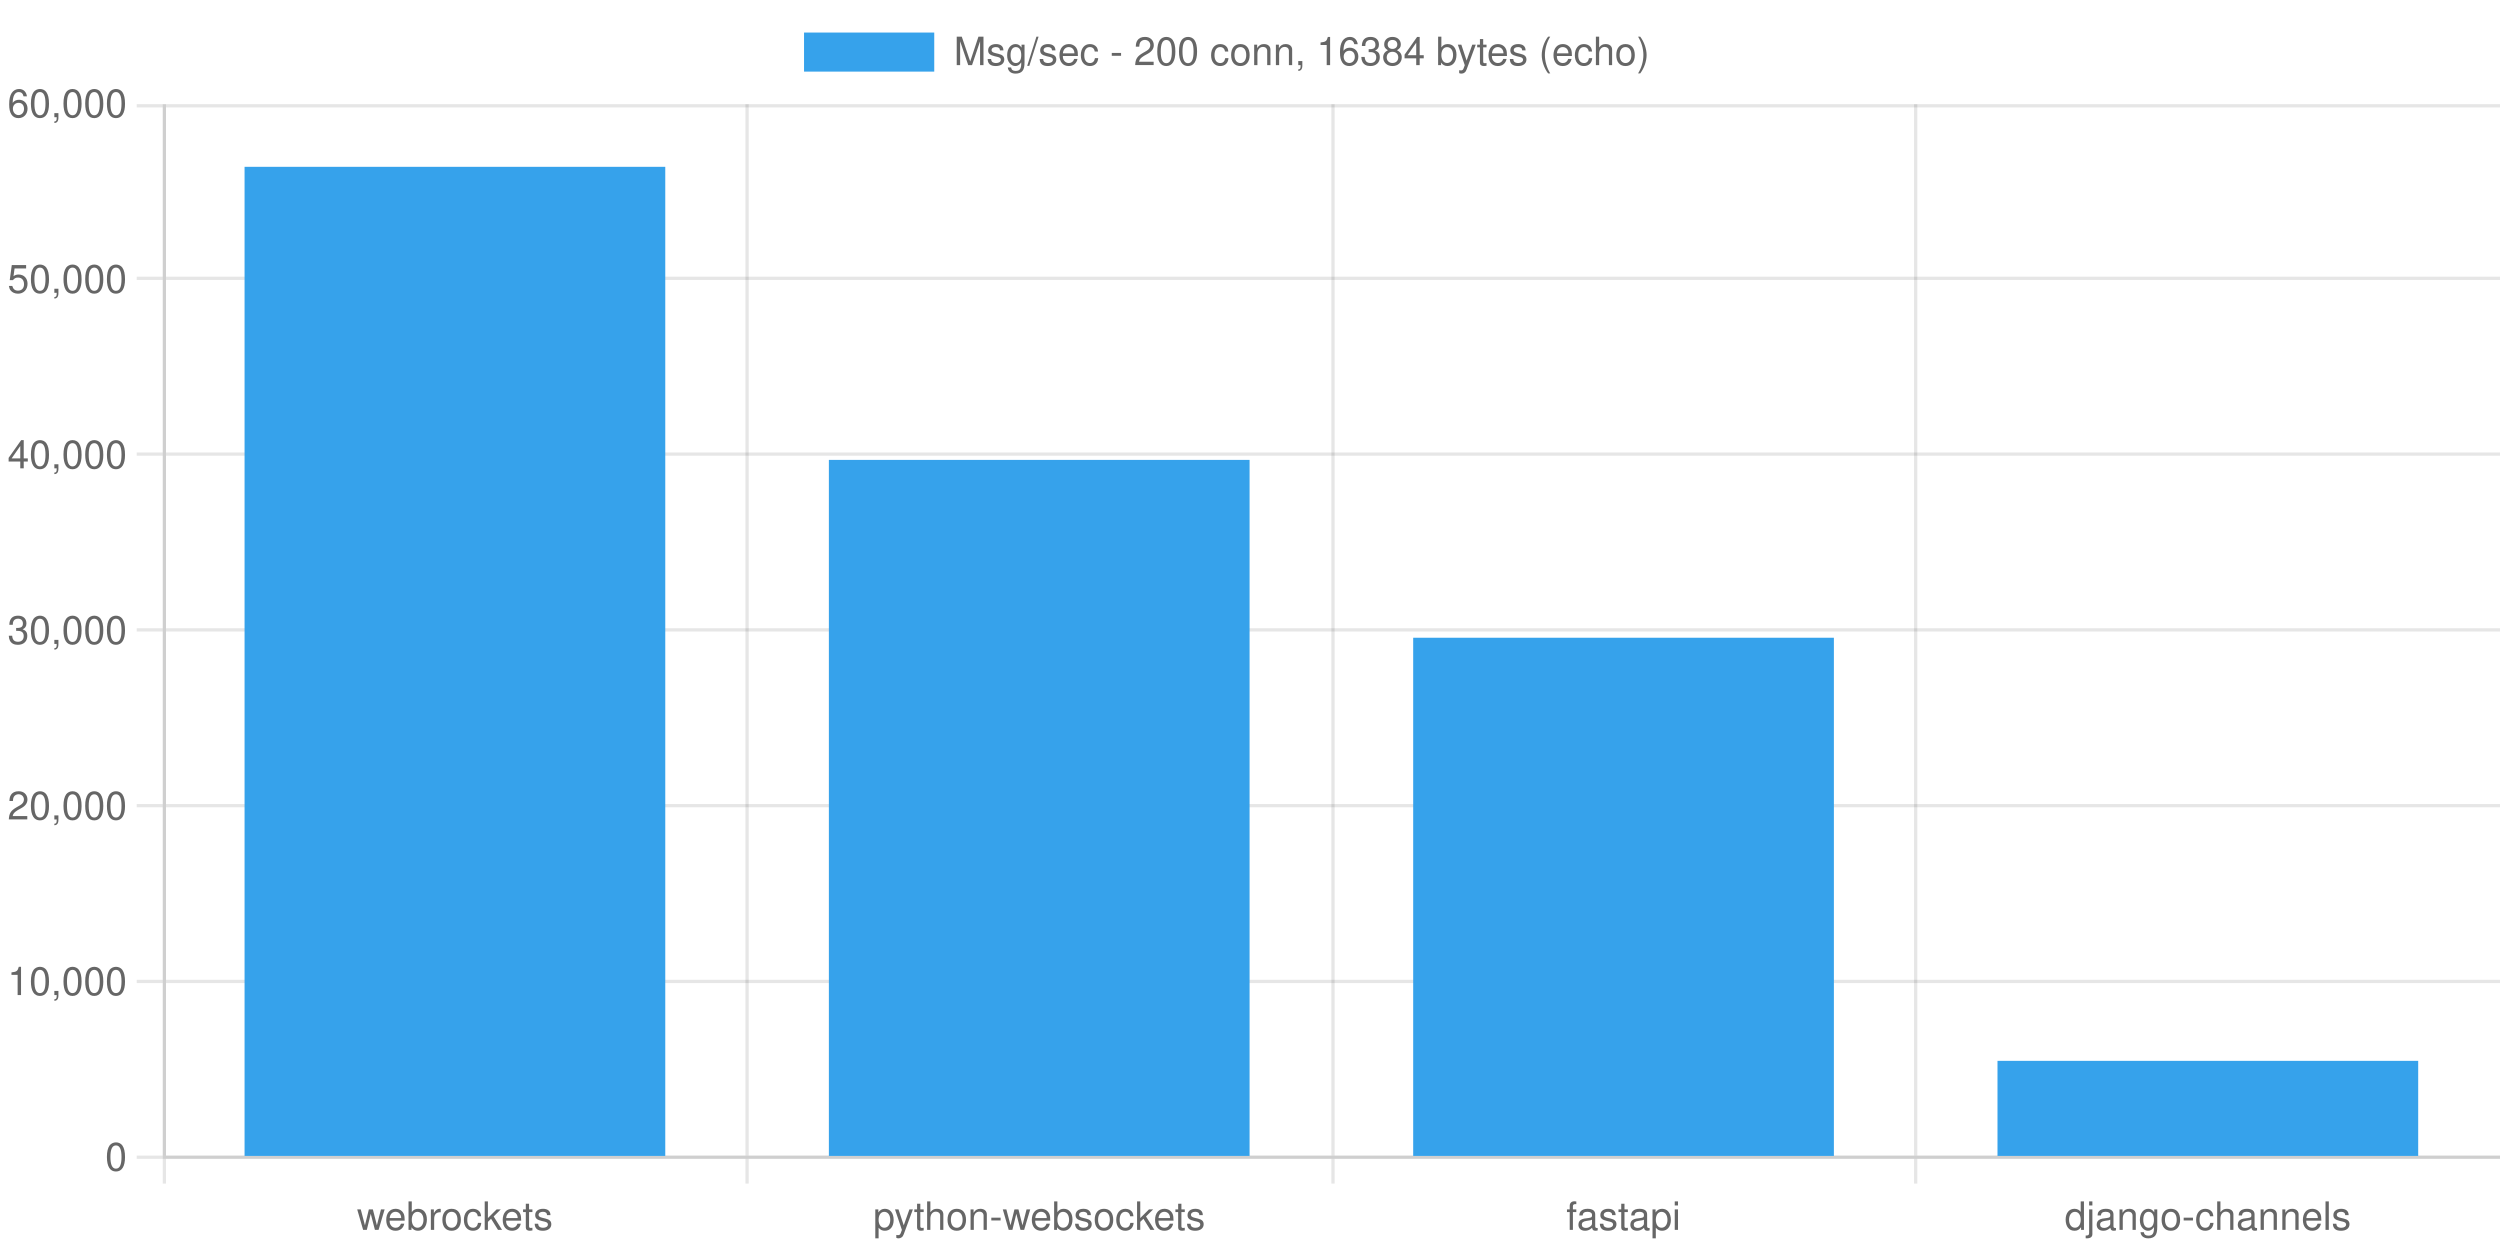
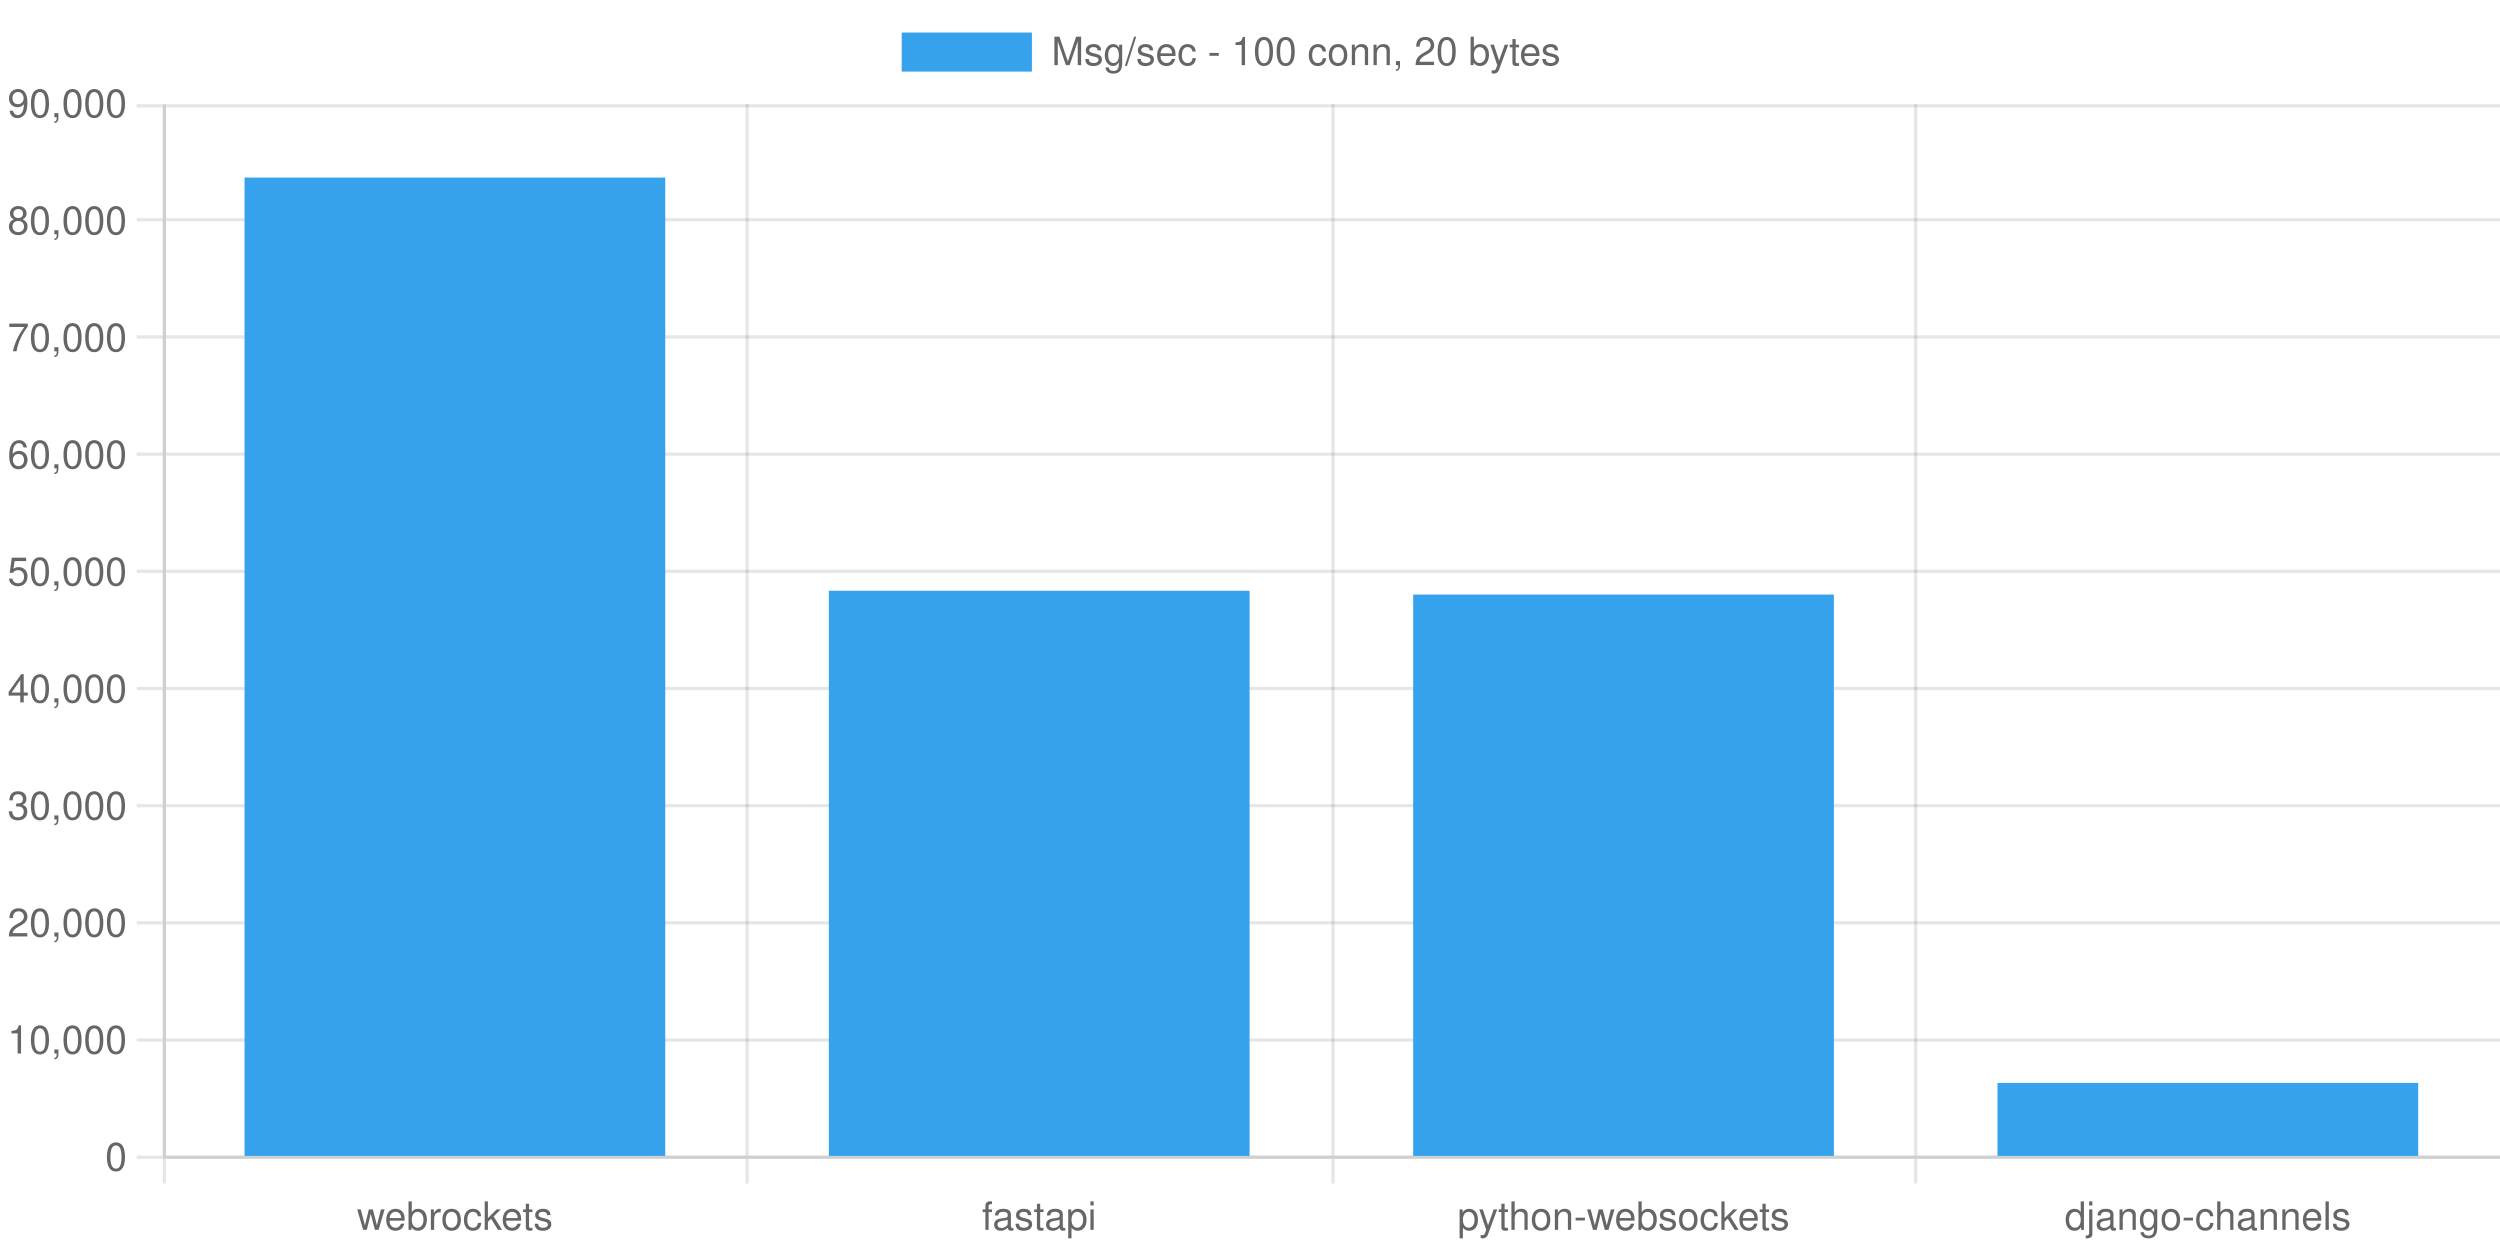
<svg xmlns="http://www.w3.org/2000/svg" version="1.1" width="768px" height="384px" viewBox="0 0 768 384">
  <defs>
    <clipPath id="clip-1" fill-rule="nonzero">
      <path d="M 0,0 L 0,32 768,32 768,0 Z" />
    </clipPath>
    <clipPath id="clip-2" fill-rule="nonzero">
      <path d="M 0,355.6 L 0,384 768,384 768,355.6 Z" />
    </clipPath>
    <clipPath id="clip-3" fill-rule="nonzero">
      <path d="M 0,0 L 0,384 50,384 50,0 Z" />
    </clipPath>
    <clipPath id="clip-4" fill-rule="nonzero">
      <path d="M 50,32 L 50,355.6 768,355.6 768,32 Z" />
    </clipPath>
  </defs>
  <g stroke="none" fill="transparent" fill-rule="nonzero" fill-opacity="1">
    <rect x="0" y="0" width="768" height="384" transform="matrix(1 0 0 1 0 0)" />
  </g>
  <g stroke="rgb(0,0,0)" stroke-width="1" stroke-linecap="butt" stroke-linejoin="miter" stroke-miterlimit="4" stroke-opacity="0.1" fill="none">
    <path d="M 50.5,32 L 50.5,355" />
  </g>
  <g stroke="rgb(0,0,0)" stroke-width="1" stroke-linecap="butt" stroke-linejoin="miter" stroke-miterlimit="4" stroke-opacity="0.1" fill="none">
    <path d="M 50.5,356 L 50.5,363.6" />
  </g>
  <g stroke="rgb(0,0,0)" stroke-width="1" stroke-linecap="butt" stroke-linejoin="miter" stroke-miterlimit="4" stroke-opacity="0.1" fill="none">
    <path d="M 229.5,32 L 229.5,355" />
  </g>
  <g stroke="rgb(0,0,0)" stroke-width="1" stroke-linecap="butt" stroke-linejoin="miter" stroke-miterlimit="4" stroke-opacity="0.1" fill="none">
    <path d="M 229.5,356 L 229.5,363.6" />
  </g>
  <g stroke="rgb(0,0,0)" stroke-width="1" stroke-linecap="butt" stroke-linejoin="miter" stroke-miterlimit="4" stroke-opacity="0.1" fill="none">
    <path d="M 409.5,32 L 409.5,355" />
  </g>
  <g stroke="rgb(0,0,0)" stroke-width="1" stroke-linecap="butt" stroke-linejoin="miter" stroke-miterlimit="4" stroke-opacity="0.1" fill="none">
    <path d="M 409.5,356 L 409.5,363.6" />
  </g>
  <g stroke="rgb(0,0,0)" stroke-width="1" stroke-linecap="butt" stroke-linejoin="miter" stroke-miterlimit="4" stroke-opacity="0.1" fill="none">
    <path d="M 588.5,32 L 588.5,355" />
  </g>
  <g stroke="rgb(0,0,0)" stroke-width="1" stroke-linecap="butt" stroke-linejoin="miter" stroke-miterlimit="4" stroke-opacity="0.1" fill="none">
    <path d="M 588.5,356 L 588.5,363.6" />
  </g>
  <g stroke="rgb(0,0,0)" stroke-width="1" stroke-linecap="butt" stroke-linejoin="miter" stroke-miterlimit="4" stroke-opacity="0.1" fill="none">
    <path d="M 768.5,32 L 768.5,355" />
  </g>
  <g stroke="rgb(0,0,0)" stroke-width="1" stroke-linecap="butt" stroke-linejoin="miter" stroke-miterlimit="4" stroke-opacity="0.1" fill="none">
    <path d="M 768.5,356 L 768.5,363.6" />
  </g>
  <g stroke="rgb(0,0,0)" stroke-width="1" stroke-linecap="butt" stroke-linejoin="miter" stroke-miterlimit="4" stroke-opacity="0.1" fill="none">
    <path d="M 51,355.5 L 768,355.5" />
  </g>
  <g stroke="rgb(0,0,0)" stroke-width="1" stroke-linecap="butt" stroke-linejoin="miter" stroke-miterlimit="4" stroke-opacity="0.1" fill="none">
    <path d="M 42,355.5 L 50,355.5" />
  </g>
  <g stroke="rgb(0,0,0)" stroke-width="1" stroke-linecap="butt" stroke-linejoin="miter" stroke-miterlimit="4" stroke-opacity="0.1" fill="none">
-     <path d="M 51,301.5 L 768,301.5" />
-   </g>
-   <g stroke="rgb(0,0,0)" stroke-width="1" stroke-linecap="butt" stroke-linejoin="miter" stroke-miterlimit="4" stroke-opacity="0.1" fill="none">
-     <path d="M 42,301.5 L 50,301.5" />
+     <path d="M 51,319.5 L 768,319.5" />
+   </g>
+   <g stroke="rgb(0,0,0)" stroke-width="1" stroke-linecap="butt" stroke-linejoin="miter" stroke-miterlimit="4" stroke-opacity="0.1" fill="none">
+     <path d="M 42,319.5 L 50,319.5" />
+   </g>
+   <g stroke="rgb(0,0,0)" stroke-width="1" stroke-linecap="butt" stroke-linejoin="miter" stroke-miterlimit="4" stroke-opacity="0.1" fill="none">
+     <path d="M 51,283.5 L 768,283.5" />
+   </g>
+   <g stroke="rgb(0,0,0)" stroke-width="1" stroke-linecap="butt" stroke-linejoin="miter" stroke-miterlimit="4" stroke-opacity="0.1" fill="none">
+     <path d="M 42,283.5 L 50,283.5" />
  </g>
  <g stroke="rgb(0,0,0)" stroke-width="1" stroke-linecap="butt" stroke-linejoin="miter" stroke-miterlimit="4" stroke-opacity="0.1" fill="none">
    <path d="M 51,247.5 L 768,247.5" />
  </g>
  <g stroke="rgb(0,0,0)" stroke-width="1" stroke-linecap="butt" stroke-linejoin="miter" stroke-miterlimit="4" stroke-opacity="0.1" fill="none">
    <path d="M 42,247.5 L 50,247.5" />
  </g>
  <g stroke="rgb(0,0,0)" stroke-width="1" stroke-linecap="butt" stroke-linejoin="miter" stroke-miterlimit="4" stroke-opacity="0.1" fill="none">
-     <path d="M 51,193.5 L 768,193.5" />
-   </g>
-   <g stroke="rgb(0,0,0)" stroke-width="1" stroke-linecap="butt" stroke-linejoin="miter" stroke-miterlimit="4" stroke-opacity="0.1" fill="none">
-     <path d="M 42,193.5 L 50,193.5" />
+     <path d="M 51,211.5 L 768,211.5" />
+   </g>
+   <g stroke="rgb(0,0,0)" stroke-width="1" stroke-linecap="butt" stroke-linejoin="miter" stroke-miterlimit="4" stroke-opacity="0.1" fill="none">
+     <path d="M 42,211.5 L 50,211.5" />
+   </g>
+   <g stroke="rgb(0,0,0)" stroke-width="1" stroke-linecap="butt" stroke-linejoin="miter" stroke-miterlimit="4" stroke-opacity="0.1" fill="none">
+     <path d="M 51,175.5 L 768,175.5" />
+   </g>
+   <g stroke="rgb(0,0,0)" stroke-width="1" stroke-linecap="butt" stroke-linejoin="miter" stroke-miterlimit="4" stroke-opacity="0.1" fill="none">
+     <path d="M 42,175.5 L 50,175.5" />
  </g>
  <g stroke="rgb(0,0,0)" stroke-width="1" stroke-linecap="butt" stroke-linejoin="miter" stroke-miterlimit="4" stroke-opacity="0.1" fill="none">
    <path d="M 51,139.5 L 768,139.5" />
  </g>
  <g stroke="rgb(0,0,0)" stroke-width="1" stroke-linecap="butt" stroke-linejoin="miter" stroke-miterlimit="4" stroke-opacity="0.1" fill="none">
    <path d="M 42,139.5 L 50,139.5" />
  </g>
  <g stroke="rgb(0,0,0)" stroke-width="1" stroke-linecap="butt" stroke-linejoin="miter" stroke-miterlimit="4" stroke-opacity="0.1" fill="none">
-     <path d="M 51,85.5 L 768,85.5" />
-   </g>
-   <g stroke="rgb(0,0,0)" stroke-width="1" stroke-linecap="butt" stroke-linejoin="miter" stroke-miterlimit="4" stroke-opacity="0.1" fill="none">
-     <path d="M 42,85.5 L 50,85.5" />
+     <path d="M 51,103.5 L 768,103.5" />
+   </g>
+   <g stroke="rgb(0,0,0)" stroke-width="1" stroke-linecap="butt" stroke-linejoin="miter" stroke-miterlimit="4" stroke-opacity="0.1" fill="none">
+     <path d="M 42,103.5 L 50,103.5" />
+   </g>
+   <g stroke="rgb(0,0,0)" stroke-width="1" stroke-linecap="butt" stroke-linejoin="miter" stroke-miterlimit="4" stroke-opacity="0.1" fill="none">
+     <path d="M 51,67.5 L 768,67.5" />
+   </g>
+   <g stroke="rgb(0,0,0)" stroke-width="1" stroke-linecap="butt" stroke-linejoin="miter" stroke-miterlimit="4" stroke-opacity="0.1" fill="none">
+     <path d="M 42,67.5 L 50,67.5" />
  </g>
  <g stroke="rgb(0,0,0)" stroke-width="1" stroke-linecap="butt" stroke-linejoin="miter" stroke-miterlimit="4" stroke-opacity="0.1" fill="none">
    <path d="M 51,32.5 L 768,32.5" />
  </g>
  <g stroke="rgb(0,0,0)" stroke-width="1" stroke-linecap="butt" stroke-linejoin="miter" stroke-miterlimit="4" stroke-opacity="0.1" fill="none">
    <path d="M 42,32.5 L 50,32.5" />
  </g>
  <g stroke="none" fill="rgb(54,162,235)" fill-rule="nonzero" fill-opacity="1" clip-path="url(#clip-1)">
-     <path d="M 247,10 L 247,22 287,22 287,10 Z" />
+     <path d="M 277,10 L 277,22 317,22 317,10 Z" />
  </g>
  <g stroke="none" fill="#666" fill-rule="nonzero" fill-opacity="1" clip-path="url(#clip-1)">
    <text style="font:normal 12px 'Helvetica Neue', 'Helvetica', 'Arial', sans-serif;" text-anchor="start" dominant-baseline="middle" transform="matrix(1 0 0 1 0 0)">
-       <tspan x="293" y="16">Msg/sec - 200 conn, 16384 bytes (echo)</tspan>
+       <tspan x="323" y="16">Msg/sec - 100 conn, 20 bytes</tspan>
    </text>
  </g>
  <g stroke="rgb(0,0,0)" stroke-width="1" stroke-linecap="butt" stroke-linejoin="miter" stroke-miterlimit="4" stroke-opacity="0.1" fill="none">
    <path d="M 50,355.5 L 769,355.5" />
  </g>
  <g stroke="none" fill="#666" fill-rule="nonzero" fill-opacity="1" clip-path="url(#clip-2)">
    <text style="font:normal 12px 'Helvetica Neue', 'Helvetica', 'Arial', sans-serif;" text-anchor="middle" dominant-baseline="middle" transform="matrix(1 0 0 1 139.75 366.6)">
      <tspan x="0" y="7.2">webrockets</tspan>
    </text>
  </g>
  <g stroke="none" fill="#666" fill-rule="nonzero" fill-opacity="1" clip-path="url(#clip-2)">
    <text style="font:normal 12px 'Helvetica Neue', 'Helvetica', 'Arial', sans-serif;" text-anchor="middle" dominant-baseline="middle" transform="matrix(1 0 0 1 319.25 366.6)">
+       <tspan x="0" y="7.2">fastapi</tspan>
+     </text>
+   </g>
+   <g stroke="none" fill="#666" fill-rule="nonzero" fill-opacity="1" clip-path="url(#clip-2)">
+     <text style="font:normal 12px 'Helvetica Neue', 'Helvetica', 'Arial', sans-serif;" text-anchor="middle" dominant-baseline="middle" transform="matrix(1 0 0 1 498.75 366.6)">
      <tspan x="0" y="7.2">python-websockets</tspan>
-     </text>
-   </g>
-   <g stroke="none" fill="#666" fill-rule="nonzero" fill-opacity="1" clip-path="url(#clip-2)">
-     <text style="font:normal 12px 'Helvetica Neue', 'Helvetica', 'Arial', sans-serif;" text-anchor="middle" dominant-baseline="middle" transform="matrix(1 0 0 1 498.75 366.6)">
-       <tspan x="0" y="7.2">fastapi</tspan>
    </text>
  </g>
  <g stroke="none" fill="#666" fill-rule="nonzero" fill-opacity="1" clip-path="url(#clip-2)">
    <text style="font:normal 12px 'Helvetica Neue', 'Helvetica', 'Arial', sans-serif;" text-anchor="middle" dominant-baseline="middle" transform="matrix(1 0 0 1 678.25 366.6)">
      <tspan x="0" y="7.2">django-channels</tspan>
    </text>
  </g>
  <g stroke="rgb(0,0,0)" stroke-width="1" stroke-linecap="butt" stroke-linejoin="miter" stroke-miterlimit="4" stroke-opacity="0.1" fill="none">
    <path d="M 50.5,32 L 50.5,356" />
  </g>
  <g stroke="none" fill="#666" fill-rule="nonzero" fill-opacity="1" clip-path="url(#clip-3)">
    <text style="font:normal 12px 'Helvetica Neue', 'Helvetica', 'Arial', sans-serif;" text-anchor="end" dominant-baseline="middle" transform="matrix(1 0 0 1 39 355.6)">
      <tspan x="0" y="0">0</tspan>
    </text>
  </g>
  <g stroke="none" fill="#666" fill-rule="nonzero" fill-opacity="1" clip-path="url(#clip-3)">
-     <text style="font:normal 12px 'Helvetica Neue', 'Helvetica', 'Arial', sans-serif;" text-anchor="end" dominant-baseline="middle" transform="matrix(1 0 0 1 39 301.6667)">
+     <text style="font:normal 12px 'Helvetica Neue', 'Helvetica', 'Arial', sans-serif;" text-anchor="end" dominant-baseline="middle" transform="matrix(1 0 0 1 39 319.6444)">
      <tspan x="0" y="0">10,000</tspan>
    </text>
  </g>
  <g stroke="none" fill="#666" fill-rule="nonzero" fill-opacity="1" clip-path="url(#clip-3)">
+     <text style="font:normal 12px 'Helvetica Neue', 'Helvetica', 'Arial', sans-serif;" text-anchor="end" dominant-baseline="middle" transform="matrix(1 0 0 1 39 283.6889)">
+       <tspan x="0" y="0">20,000</tspan>
+     </text>
+   </g>
+   <g stroke="none" fill="#666" fill-rule="nonzero" fill-opacity="1" clip-path="url(#clip-3)">
    <text style="font:normal 12px 'Helvetica Neue', 'Helvetica', 'Arial', sans-serif;" text-anchor="end" dominant-baseline="middle" transform="matrix(1 0 0 1 39 247.7333)">
-       <tspan x="0" y="0">20,000</tspan>
-     </text>
-   </g>
-   <g stroke="none" fill="#666" fill-rule="nonzero" fill-opacity="1" clip-path="url(#clip-3)">
-     <text style="font:normal 12px 'Helvetica Neue', 'Helvetica', 'Arial', sans-serif;" text-anchor="end" dominant-baseline="middle" transform="matrix(1 0 0 1 39 193.8)">
      <tspan x="0" y="0">30,000</tspan>
    </text>
  </g>
  <g stroke="none" fill="#666" fill-rule="nonzero" fill-opacity="1" clip-path="url(#clip-3)">
+     <text style="font:normal 12px 'Helvetica Neue', 'Helvetica', 'Arial', sans-serif;" text-anchor="end" dominant-baseline="middle" transform="matrix(1 0 0 1 39 211.7778)">
+       <tspan x="0" y="0">40,000</tspan>
+     </text>
+   </g>
+   <g stroke="none" fill="#666" fill-rule="nonzero" fill-opacity="1" clip-path="url(#clip-3)">
+     <text style="font:normal 12px 'Helvetica Neue', 'Helvetica', 'Arial', sans-serif;" text-anchor="end" dominant-baseline="middle" transform="matrix(1 0 0 1 39 175.8222)">
+       <tspan x="0" y="0">50,000</tspan>
+     </text>
+   </g>
+   <g stroke="none" fill="#666" fill-rule="nonzero" fill-opacity="1" clip-path="url(#clip-3)">
    <text style="font:normal 12px 'Helvetica Neue', 'Helvetica', 'Arial', sans-serif;" text-anchor="end" dominant-baseline="middle" transform="matrix(1 0 0 1 39 139.8667)">
-       <tspan x="0" y="0">40,000</tspan>
-     </text>
-   </g>
-   <g stroke="none" fill="#666" fill-rule="nonzero" fill-opacity="1" clip-path="url(#clip-3)">
-     <text style="font:normal 12px 'Helvetica Neue', 'Helvetica', 'Arial', sans-serif;" text-anchor="end" dominant-baseline="middle" transform="matrix(1 0 0 1 39 85.93333)">
-       <tspan x="0" y="0">50,000</tspan>
+       <tspan x="0" y="0">60,000</tspan>
+     </text>
+   </g>
+   <g stroke="none" fill="#666" fill-rule="nonzero" fill-opacity="1" clip-path="url(#clip-3)">
+     <text style="font:normal 12px 'Helvetica Neue', 'Helvetica', 'Arial', sans-serif;" text-anchor="end" dominant-baseline="middle" transform="matrix(1 0 0 1 39 103.9111)">
+       <tspan x="0" y="0">70,000</tspan>
+     </text>
+   </g>
+   <g stroke="none" fill="#666" fill-rule="nonzero" fill-opacity="1" clip-path="url(#clip-3)">
+     <text style="font:normal 12px 'Helvetica Neue', 'Helvetica', 'Arial', sans-serif;" text-anchor="end" dominant-baseline="middle" transform="matrix(1 0 0 1 39 67.95556)">
+       <tspan x="0" y="0">80,000</tspan>
    </text>
  </g>
  <g stroke="none" fill="#666" fill-rule="nonzero" fill-opacity="1" clip-path="url(#clip-3)">
    <text style="font:normal 12px 'Helvetica Neue', 'Helvetica', 'Arial', sans-serif;" text-anchor="end" dominant-baseline="middle" transform="matrix(1 0 0 1 39 32)">
-       <tspan x="0" y="0">60,000</tspan>
-     </text>
-   </g>
-   <g stroke="none" fill="rgb(54,162,235)" fill-rule="nonzero" fill-opacity="1" clip-path="url(#clip-4)">
-     <path d="M 75.13,51.247 L 75.13,355.1 204.37,355.1 204.37,51.247 Z" />
-   </g>
-   <g stroke="none" fill="rgb(54,162,235)" fill-rule="nonzero" fill-opacity="1" clip-path="url(#clip-4)">
-     <path d="M 254.63,141.28 L 254.63,355.1 383.87,355.1 383.87,141.28 Z" />
-   </g>
-   <g stroke="none" fill="rgb(54,162,235)" fill-rule="nonzero" fill-opacity="1" clip-path="url(#clip-4)">
-     <path d="M 434.13,195.915 L 434.13,355.1 563.37,355.1 563.37,195.915 Z" />
-   </g>
-   <g stroke="none" fill="rgb(54,162,235)" fill-rule="nonzero" fill-opacity="1" clip-path="url(#clip-4)">
-     <path d="M 613.63,325.894 L 613.63,355.1 742.87,355.1 742.87,325.894 Z" />
+       <tspan x="0" y="0">90,000</tspan>
+     </text>
+   </g>
+   <g stroke="none" fill="rgb(54,162,235)" fill-rule="nonzero" fill-opacity="1" clip-path="url(#clip-4)">
+     <path d="M 75.13,54.555 L 75.13,355.1 204.37,355.1 204.37,54.555 Z" />
+   </g>
+   <g stroke="none" fill="rgb(54,162,235)" fill-rule="nonzero" fill-opacity="1" clip-path="url(#clip-4)">
+     <path d="M 254.63,181.472 L 254.63,355.1 383.87,355.1 383.87,181.472 Z" />
+   </g>
+   <g stroke="none" fill="rgb(54,162,235)" fill-rule="nonzero" fill-opacity="1" clip-path="url(#clip-4)">
+     <path d="M 434.13,182.652 L 434.13,355.1 563.37,355.1 563.37,182.652 Z" />
+   </g>
+   <g stroke="none" fill="rgb(54,162,235)" fill-rule="nonzero" fill-opacity="1" clip-path="url(#clip-4)">
+     <path d="M 613.63,332.686 L 613.63,355.1 742.87,355.1 742.87,332.686 Z" />
  </g>
</svg>
